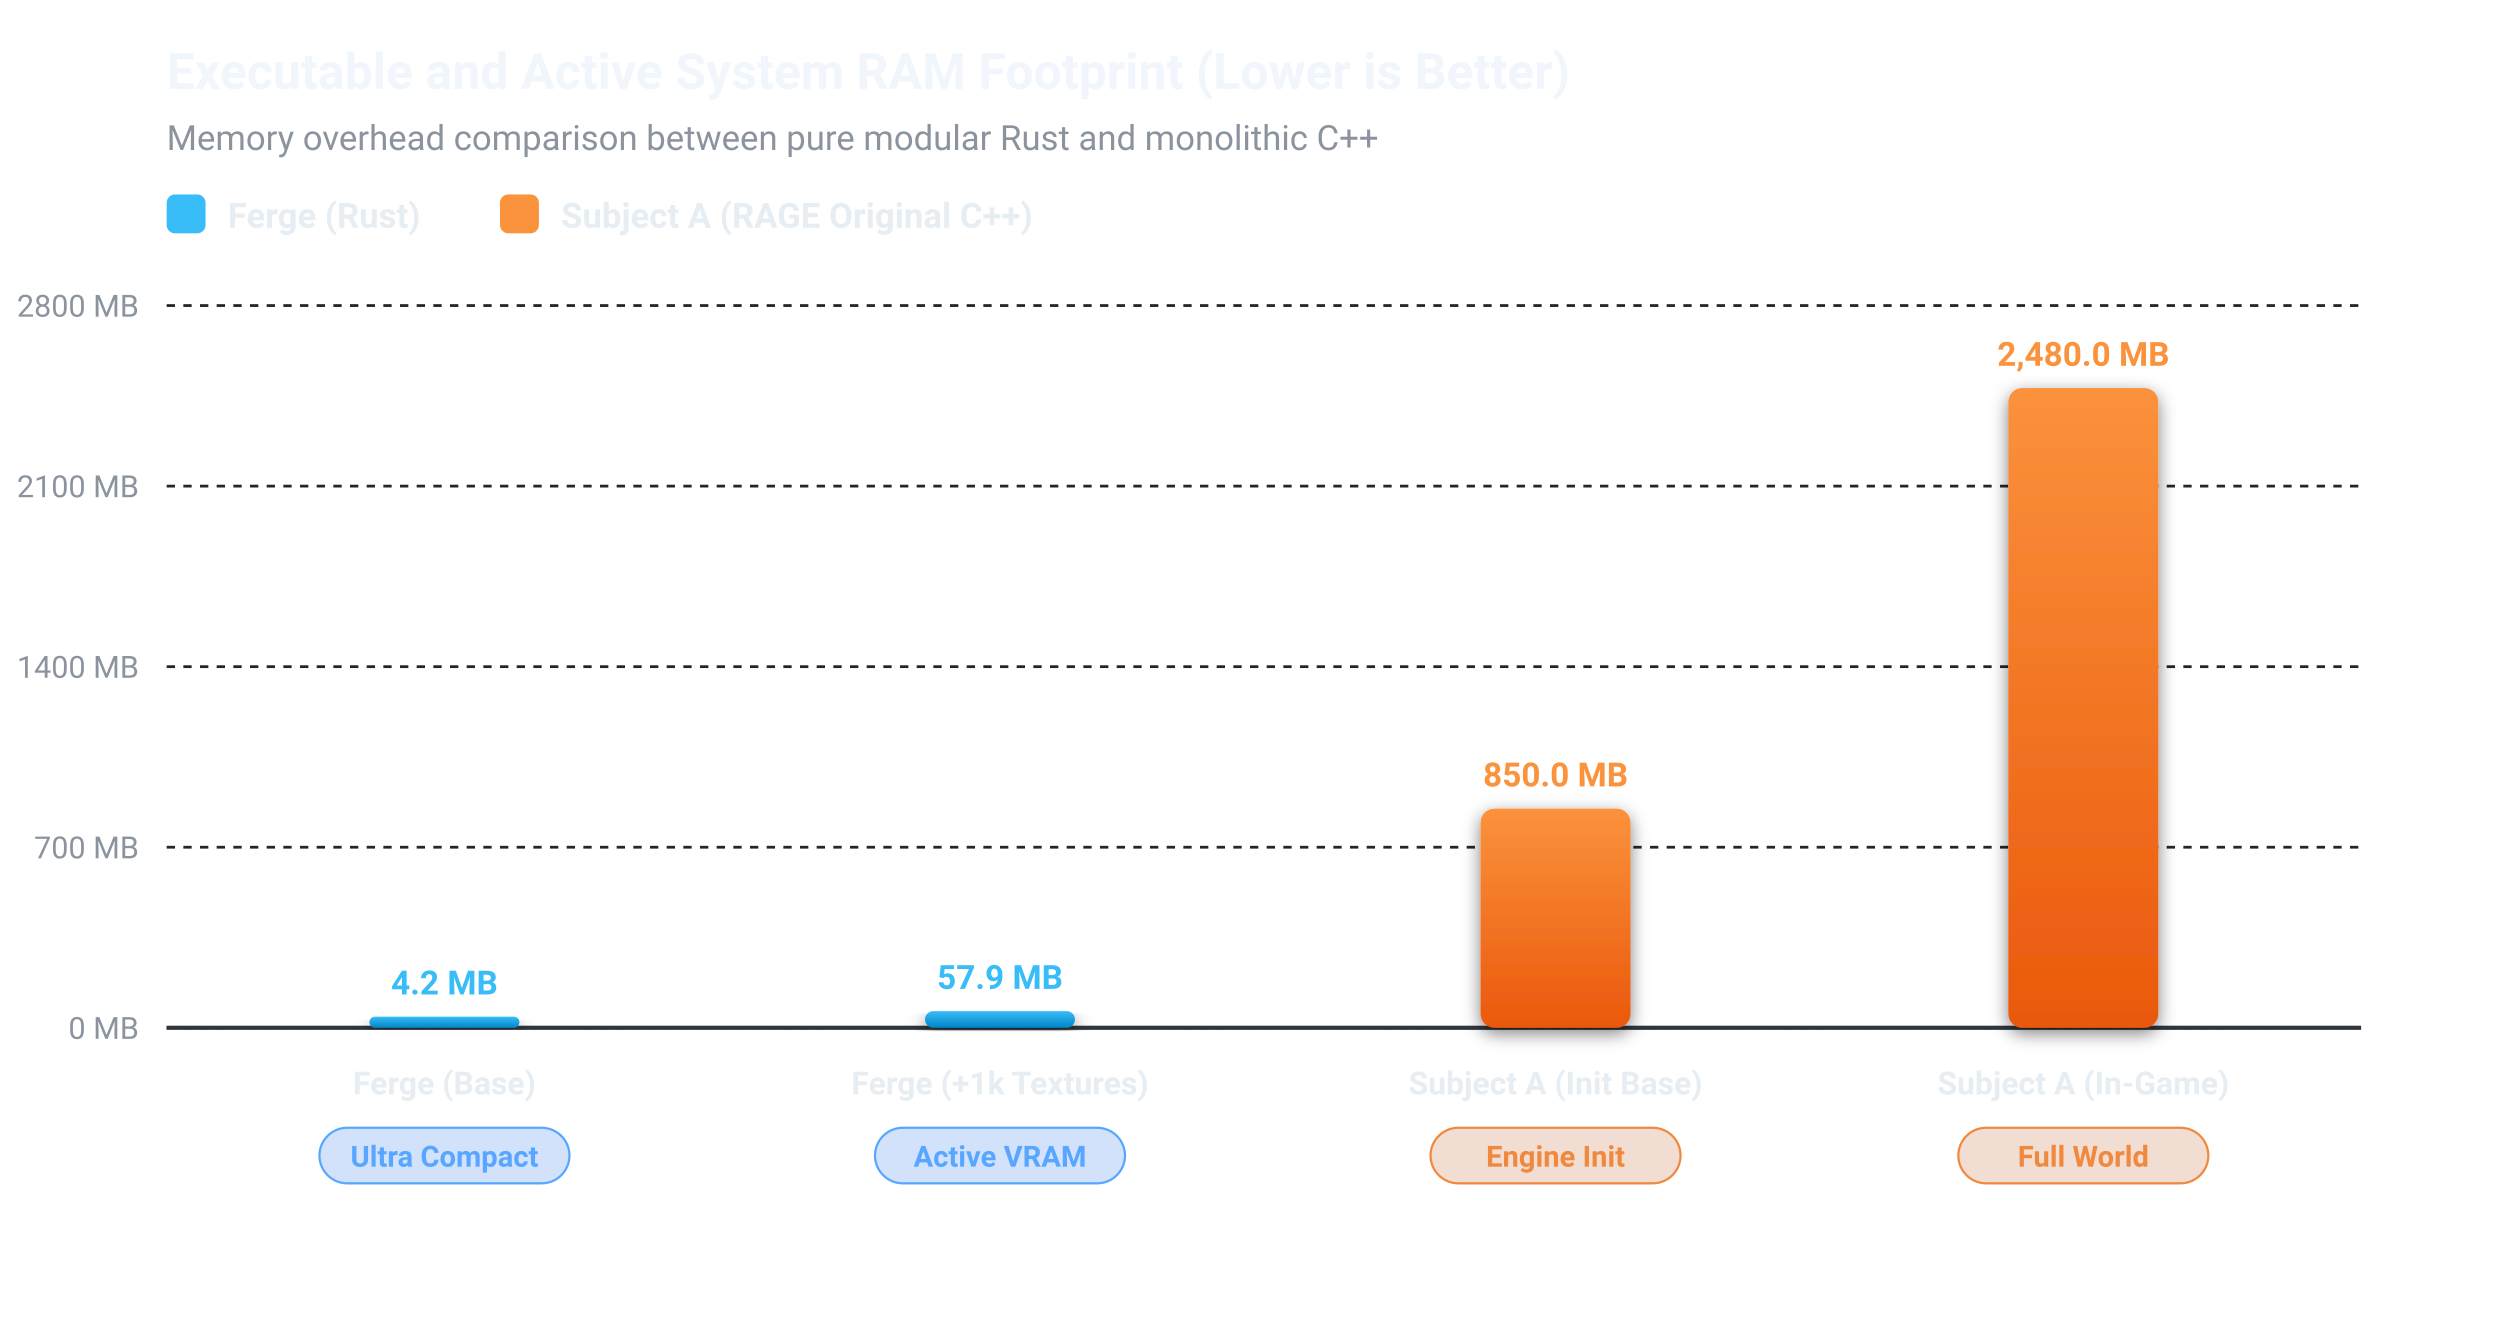
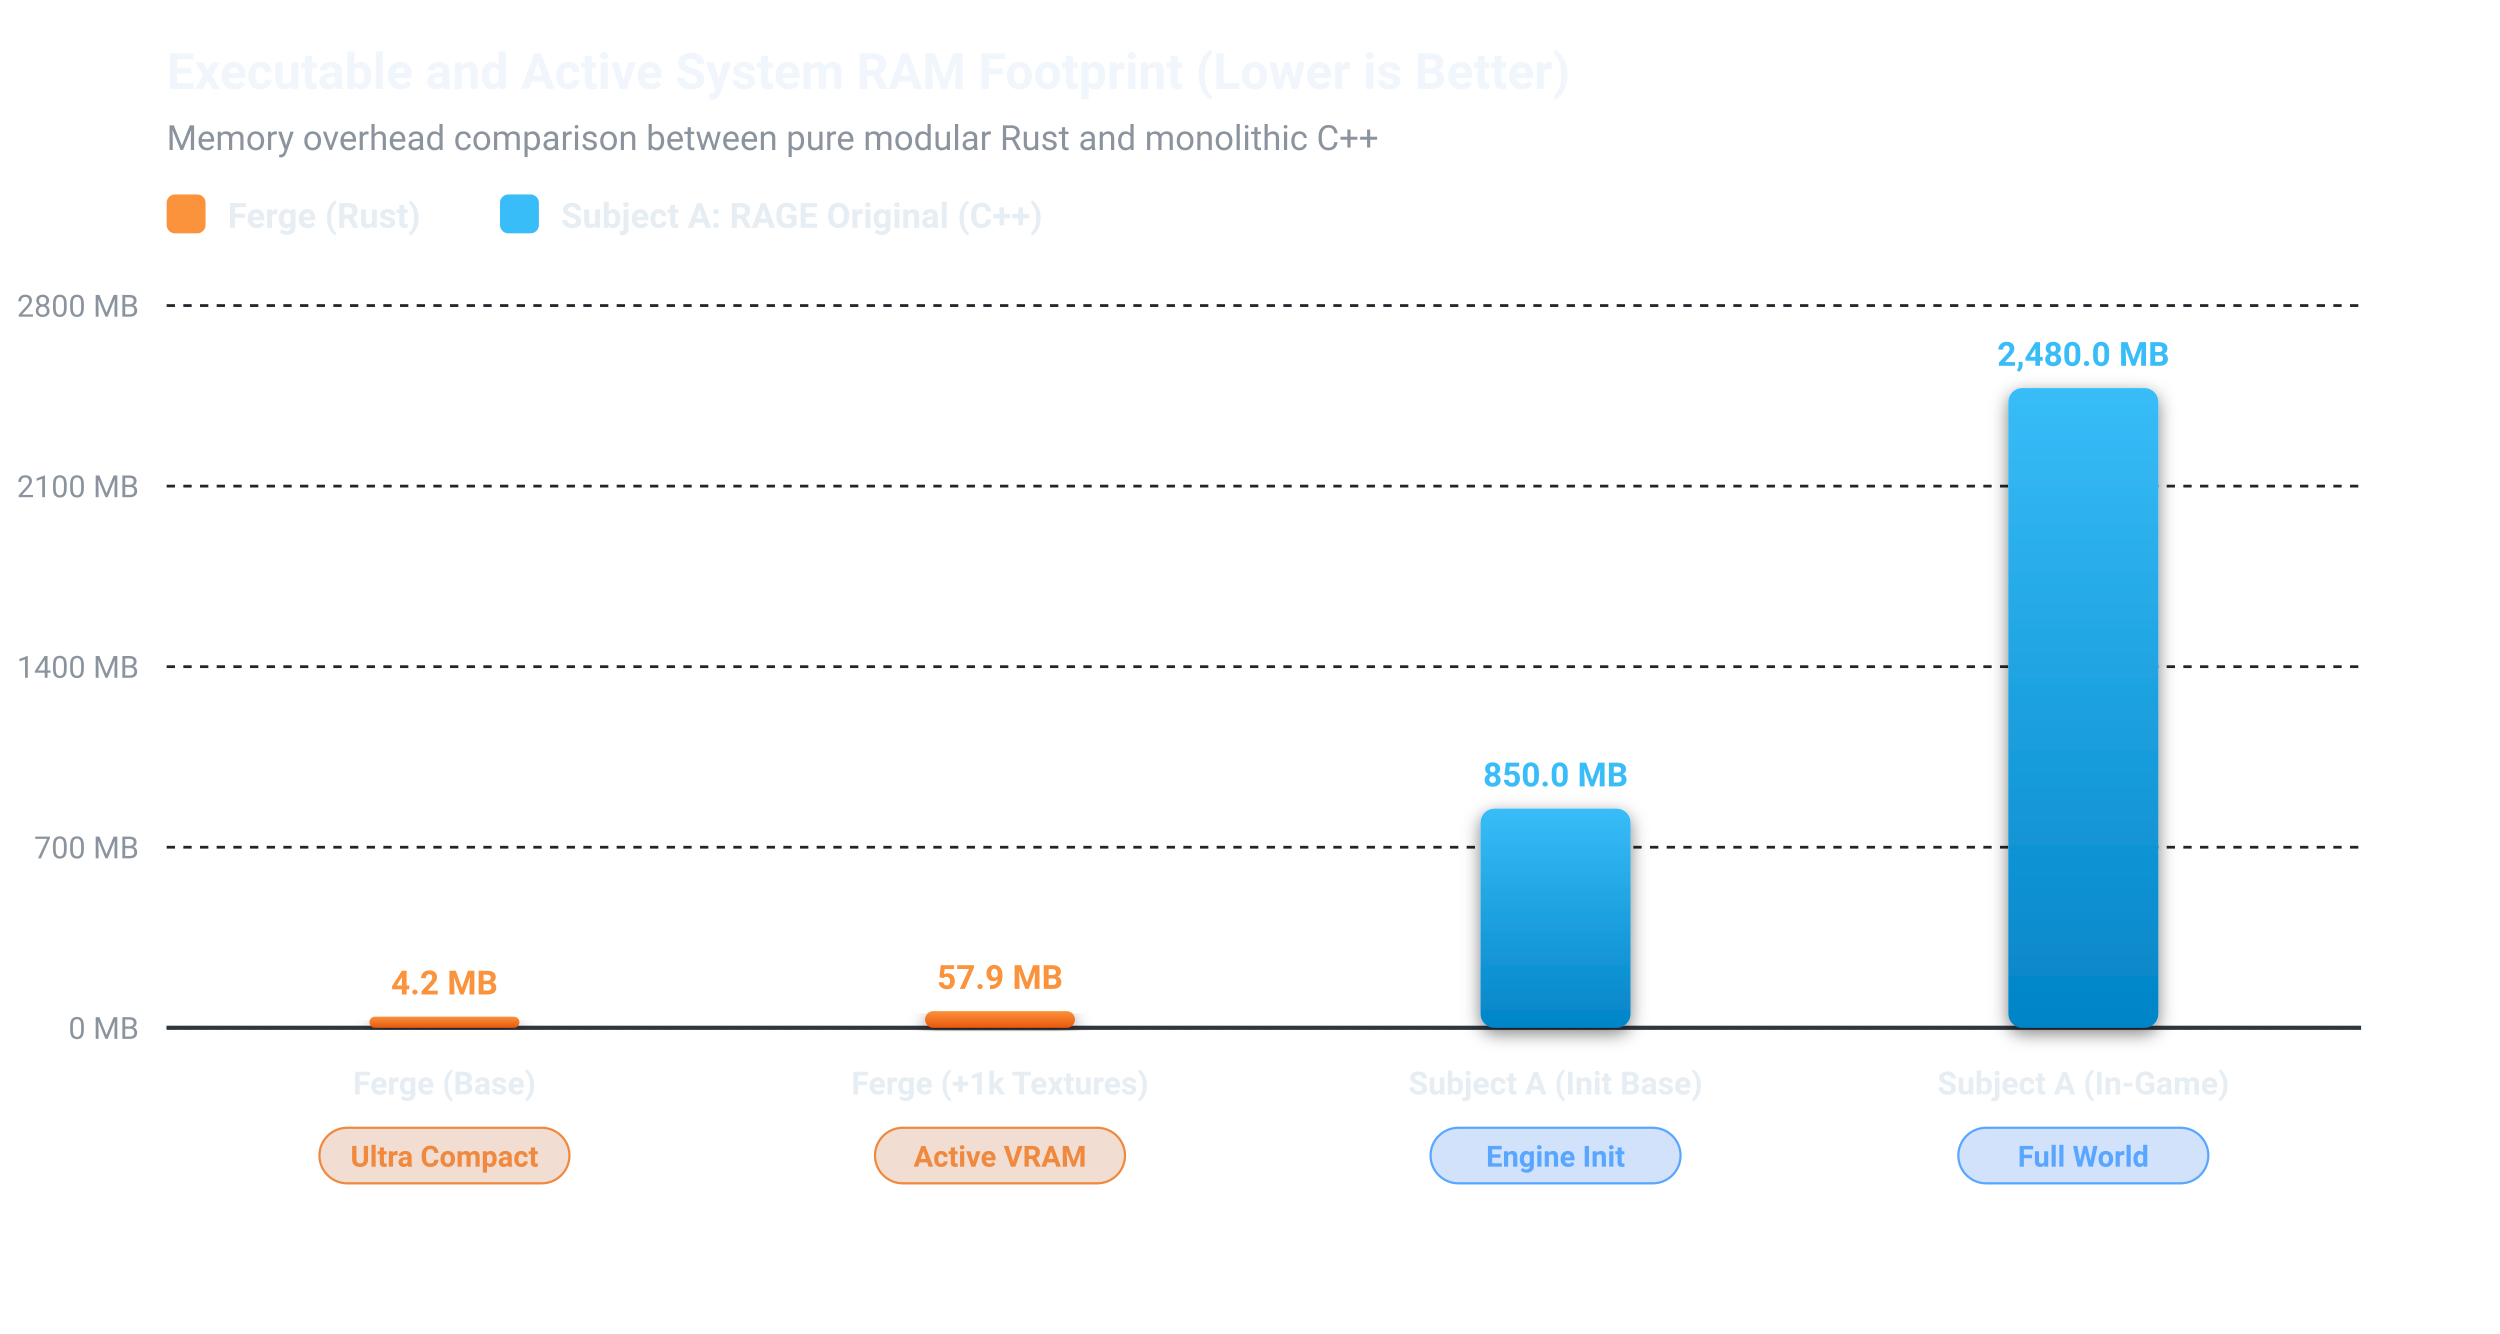
<svg xmlns="http://www.w3.org/2000/svg" viewBox="0 0 900 480" width="100%" height="100%" style="background:#0d1117; font-family:-apple-system,BlinkMacSystemFont,'Segoe UI',Roboto,Helvetica,Arial,sans-serif; border-radius:12px; border:1px solid #30363d;">
  <defs>
    <linearGradient id="blueGrad" x1="0" y1="0" x2="0" y2="1">
      <stop offset="0%" stop-color="#38bdf8" />
      <stop offset="100%" stop-color="#0284c7" />
    </linearGradient>
    <linearGradient id="orangeGrad" x1="0" y1="0" x2="0" y2="1">
      <stop offset="0%" stop-color="#fb923c" />
      <stop offset="100%" stop-color="#ea580c" />
    </linearGradient>
    <filter id="glow" x="-20%" y="-20%" width="140%" height="140%">
      <feDropShadow dx="0" dy="2" stdDeviation="3" flood-color="#000000" flood-opacity="0.5" />
    </filter>
  </defs>
  <text x="60" y="32" fill="#f0f6fc" font-size="18" font-weight="700">Executable and Active System RAM Footprint (Lower is Better)</text>
  <text x="60" y="54" fill="#8b949e" font-size="12.5">Memory overhead comparison between pure modular Rust and monolithic C++</text>
-   <rect x="60" y="70" width="14" height="14" rx="3" fill="#38bdf8" />
+   <rect x="60" y="70" width="14" height="14" rx="3" fill="#fb923c" />
  <text x="82" y="82" fill="#e6edf3" font-size="12.5" font-weight="600">Ferge (Rust)</text>
-   <rect x="180" y="70" width="14" height="14" rx="3" fill="#fb923c" />
-   <text x="202" y="82" fill="#e6edf3" font-size="12.5" font-weight="600">Subject A (RAGE Original C++)</text>
+   <rect x="180" y="70" width="14" height="14" rx="3" fill="#38bdf8" />
+   <text x="202" y="82" fill="#e6edf3" font-size="12.5" font-weight="600">Subject A: RAGE Original (C++)</text>
  <line x1="60" y1="370.0" x2="850" y2="370.0" stroke="#21262d" stroke-width="1" stroke-dasharray="3,3" />
  <text x="50" y="374.0" fill="#8b949e" font-size="11" text-anchor="end">0 MB</text>
  <line x1="60" y1="305.0" x2="850" y2="305.0" stroke="#21262d" stroke-width="1" stroke-dasharray="3,3" />
  <text x="50" y="309.0" fill="#8b949e" font-size="11" text-anchor="end">700 MB</text>
  <line x1="60" y1="240.0" x2="850" y2="240.0" stroke="#21262d" stroke-width="1" stroke-dasharray="3,3" />
  <text x="50" y="244.0" fill="#8b949e" font-size="11" text-anchor="end">1400 MB</text>
  <line x1="60" y1="175.0" x2="850" y2="175.0" stroke="#21262d" stroke-width="1" stroke-dasharray="3,3" />
  <text x="50" y="179.0" fill="#8b949e" font-size="11" text-anchor="end">2100 MB</text>
  <line x1="60" y1="110.0" x2="850" y2="110.0" stroke="#21262d" stroke-width="1" stroke-dasharray="3,3" />
  <text x="50" y="114.0" fill="#8b949e" font-size="11" text-anchor="end">2800 MB</text>
  <line x1="60" y1="370" x2="850" y2="370" stroke="#30363d" stroke-width="1.5" />
-   <rect x="133" y="366.0" width="54" height="4.0" rx="2" fill="url(#blueGrad)" filter="url(#glow)" />
-   <text x="160" y="358.0" fill="#38bdf8" font-size="12" font-weight="700" text-anchor="middle">4.2 MB</text>
+   <rect x="133" y="366.0" width="54" height="4.0" rx="2" fill="url(#orangeGrad)" filter="url(#glow)" />
+   <text x="160" y="358.0" fill="#fb923c" font-size="12" font-weight="700" text-anchor="middle">4.2 MB</text>
  <text x="160" y="394" fill="#e6edf3" font-size="11.5" font-weight="600" text-anchor="middle">Ferge (Base)</text>
-   <rect x="115" y="406" width="90" height="20" rx="10" fill="#1f6feb" fill-opacity="0.2" stroke="#58a6ff" stroke-width="0.8" />
-   <text x="160" y="420" fill="#58a6ff" font-size="10.5" font-weight="600" text-anchor="middle">Ultra Compact</text>
-   <rect x="333" y="364.0" width="54" height="6.0" rx="3" fill="url(#blueGrad)" filter="url(#glow)" />
-   <text x="360" y="356.0" fill="#38bdf8" font-size="12" font-weight="700" text-anchor="middle">57.9 MB</text>
+   <rect x="115" y="406" width="90" height="20" rx="10" fill="#bd561d" fill-opacity="0.2" stroke="#f0883e" stroke-width="0.8" />
+   <text x="160" y="420" fill="#f0883e" font-size="10.5" font-weight="600" text-anchor="middle">Ultra Compact</text>
+   <rect x="333" y="364.0" width="54" height="6.0" rx="3" fill="url(#orangeGrad)" filter="url(#glow)" />
+   <text x="360" y="356.0" fill="#fb923c" font-size="12" font-weight="700" text-anchor="middle">57.9 MB</text>
  <text x="360" y="394" fill="#e6edf3" font-size="11.5" font-weight="600" text-anchor="middle">Ferge (+1k Textures)</text>
-   <rect x="315" y="406" width="90" height="20" rx="10" fill="#1f6feb" fill-opacity="0.2" stroke="#58a6ff" stroke-width="0.8" />
-   <text x="360" y="420" fill="#58a6ff" font-size="10.5" font-weight="600" text-anchor="middle">Active VRAM</text>
-   <rect x="533" y="291.1" width="54" height="78.9" rx="5" fill="url(#orangeGrad)" filter="url(#glow)" />
-   <text x="560" y="283.1" fill="#fb923c" font-size="12" font-weight="700" text-anchor="middle">850.0 MB</text>
+   <rect x="315" y="406" width="90" height="20" rx="10" fill="#bd561d" fill-opacity="0.2" stroke="#f0883e" stroke-width="0.8" />
+   <text x="360" y="420" fill="#f0883e" font-size="10.5" font-weight="600" text-anchor="middle">Active VRAM</text>
+   <rect x="533" y="291.1" width="54" height="78.9" rx="5" fill="url(#blueGrad)" filter="url(#glow)" />
+   <text x="560" y="283.1" fill="#38bdf8" font-size="12" font-weight="700" text-anchor="middle">850.0 MB</text>
  <text x="560" y="394" fill="#e6edf3" font-size="11.5" font-weight="600" text-anchor="middle">Subject A (Init Base)</text>
-   <rect x="515" y="406" width="90" height="20" rx="10" fill="#bd561d" fill-opacity="0.2" stroke="#f0883e" stroke-width="0.8" />
-   <text x="560" y="420" fill="#f0883e" font-size="10.5" font-weight="600" text-anchor="middle">Engine Init</text>
-   <rect x="723" y="139.7" width="54" height="230.3" rx="5" fill="url(#orangeGrad)" filter="url(#glow)" />
-   <text x="750" y="131.7" fill="#fb923c" font-size="12" font-weight="700" text-anchor="middle">2,480.0 MB</text>
+   <rect x="515" y="406" width="90" height="20" rx="10" fill="#1f6feb" fill-opacity="0.2" stroke="#58a6ff" stroke-width="0.8" />
+   <text x="560" y="420" fill="#58a6ff" font-size="10.5" font-weight="600" text-anchor="middle">Engine Init</text>
+   <rect x="723" y="139.7" width="54" height="230.3" rx="5" fill="url(#blueGrad)" filter="url(#glow)" />
+   <text x="750" y="131.7" fill="#38bdf8" font-size="12" font-weight="700" text-anchor="middle">2,480.0 MB</text>
  <text x="750" y="394" fill="#e6edf3" font-size="11.5" font-weight="600" text-anchor="middle">Subject A (In-Game)</text>
-   <rect x="705" y="406" width="90" height="20" rx="10" fill="#bd561d" fill-opacity="0.2" stroke="#f0883e" stroke-width="0.8" />
-   <text x="750" y="420" fill="#f0883e" font-size="10.5" font-weight="600" text-anchor="middle">Full World</text>
+   <rect x="705" y="406" width="90" height="20" rx="10" fill="#1f6feb" fill-opacity="0.2" stroke="#58a6ff" stroke-width="0.8" />
+   <text x="750" y="420" fill="#58a6ff" font-size="10.5" font-weight="600" text-anchor="middle">Full World</text>
</svg>
